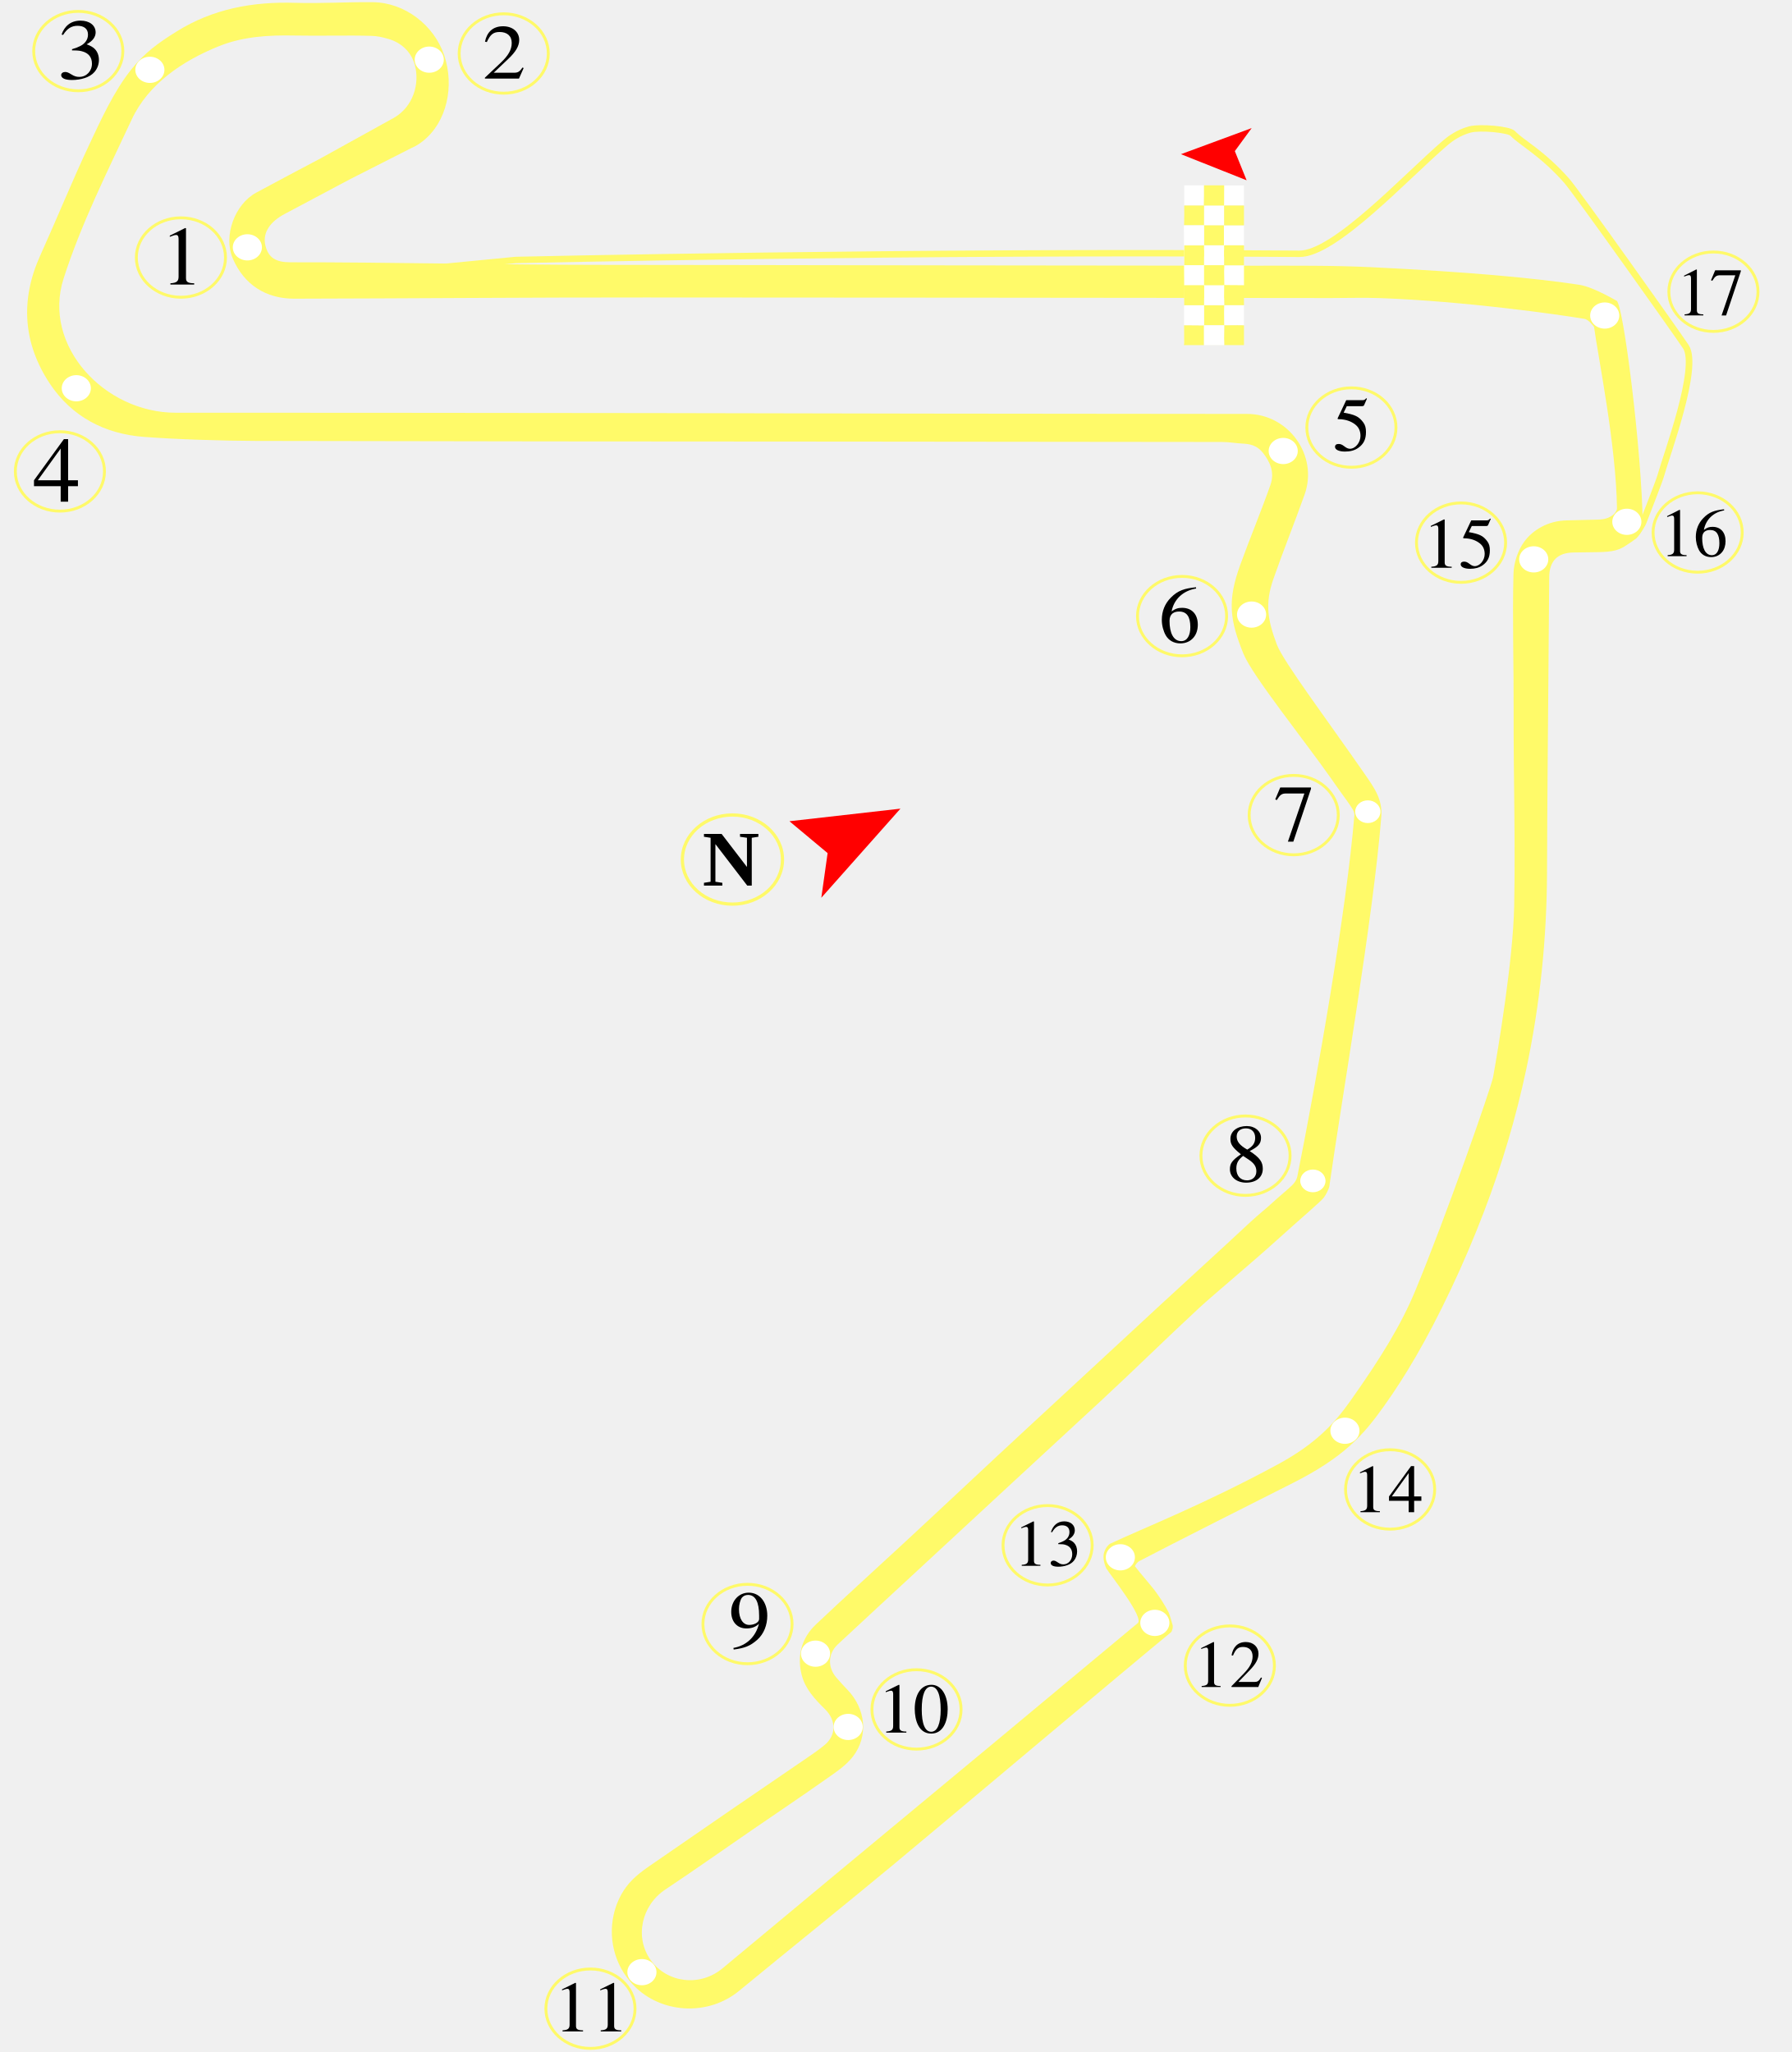
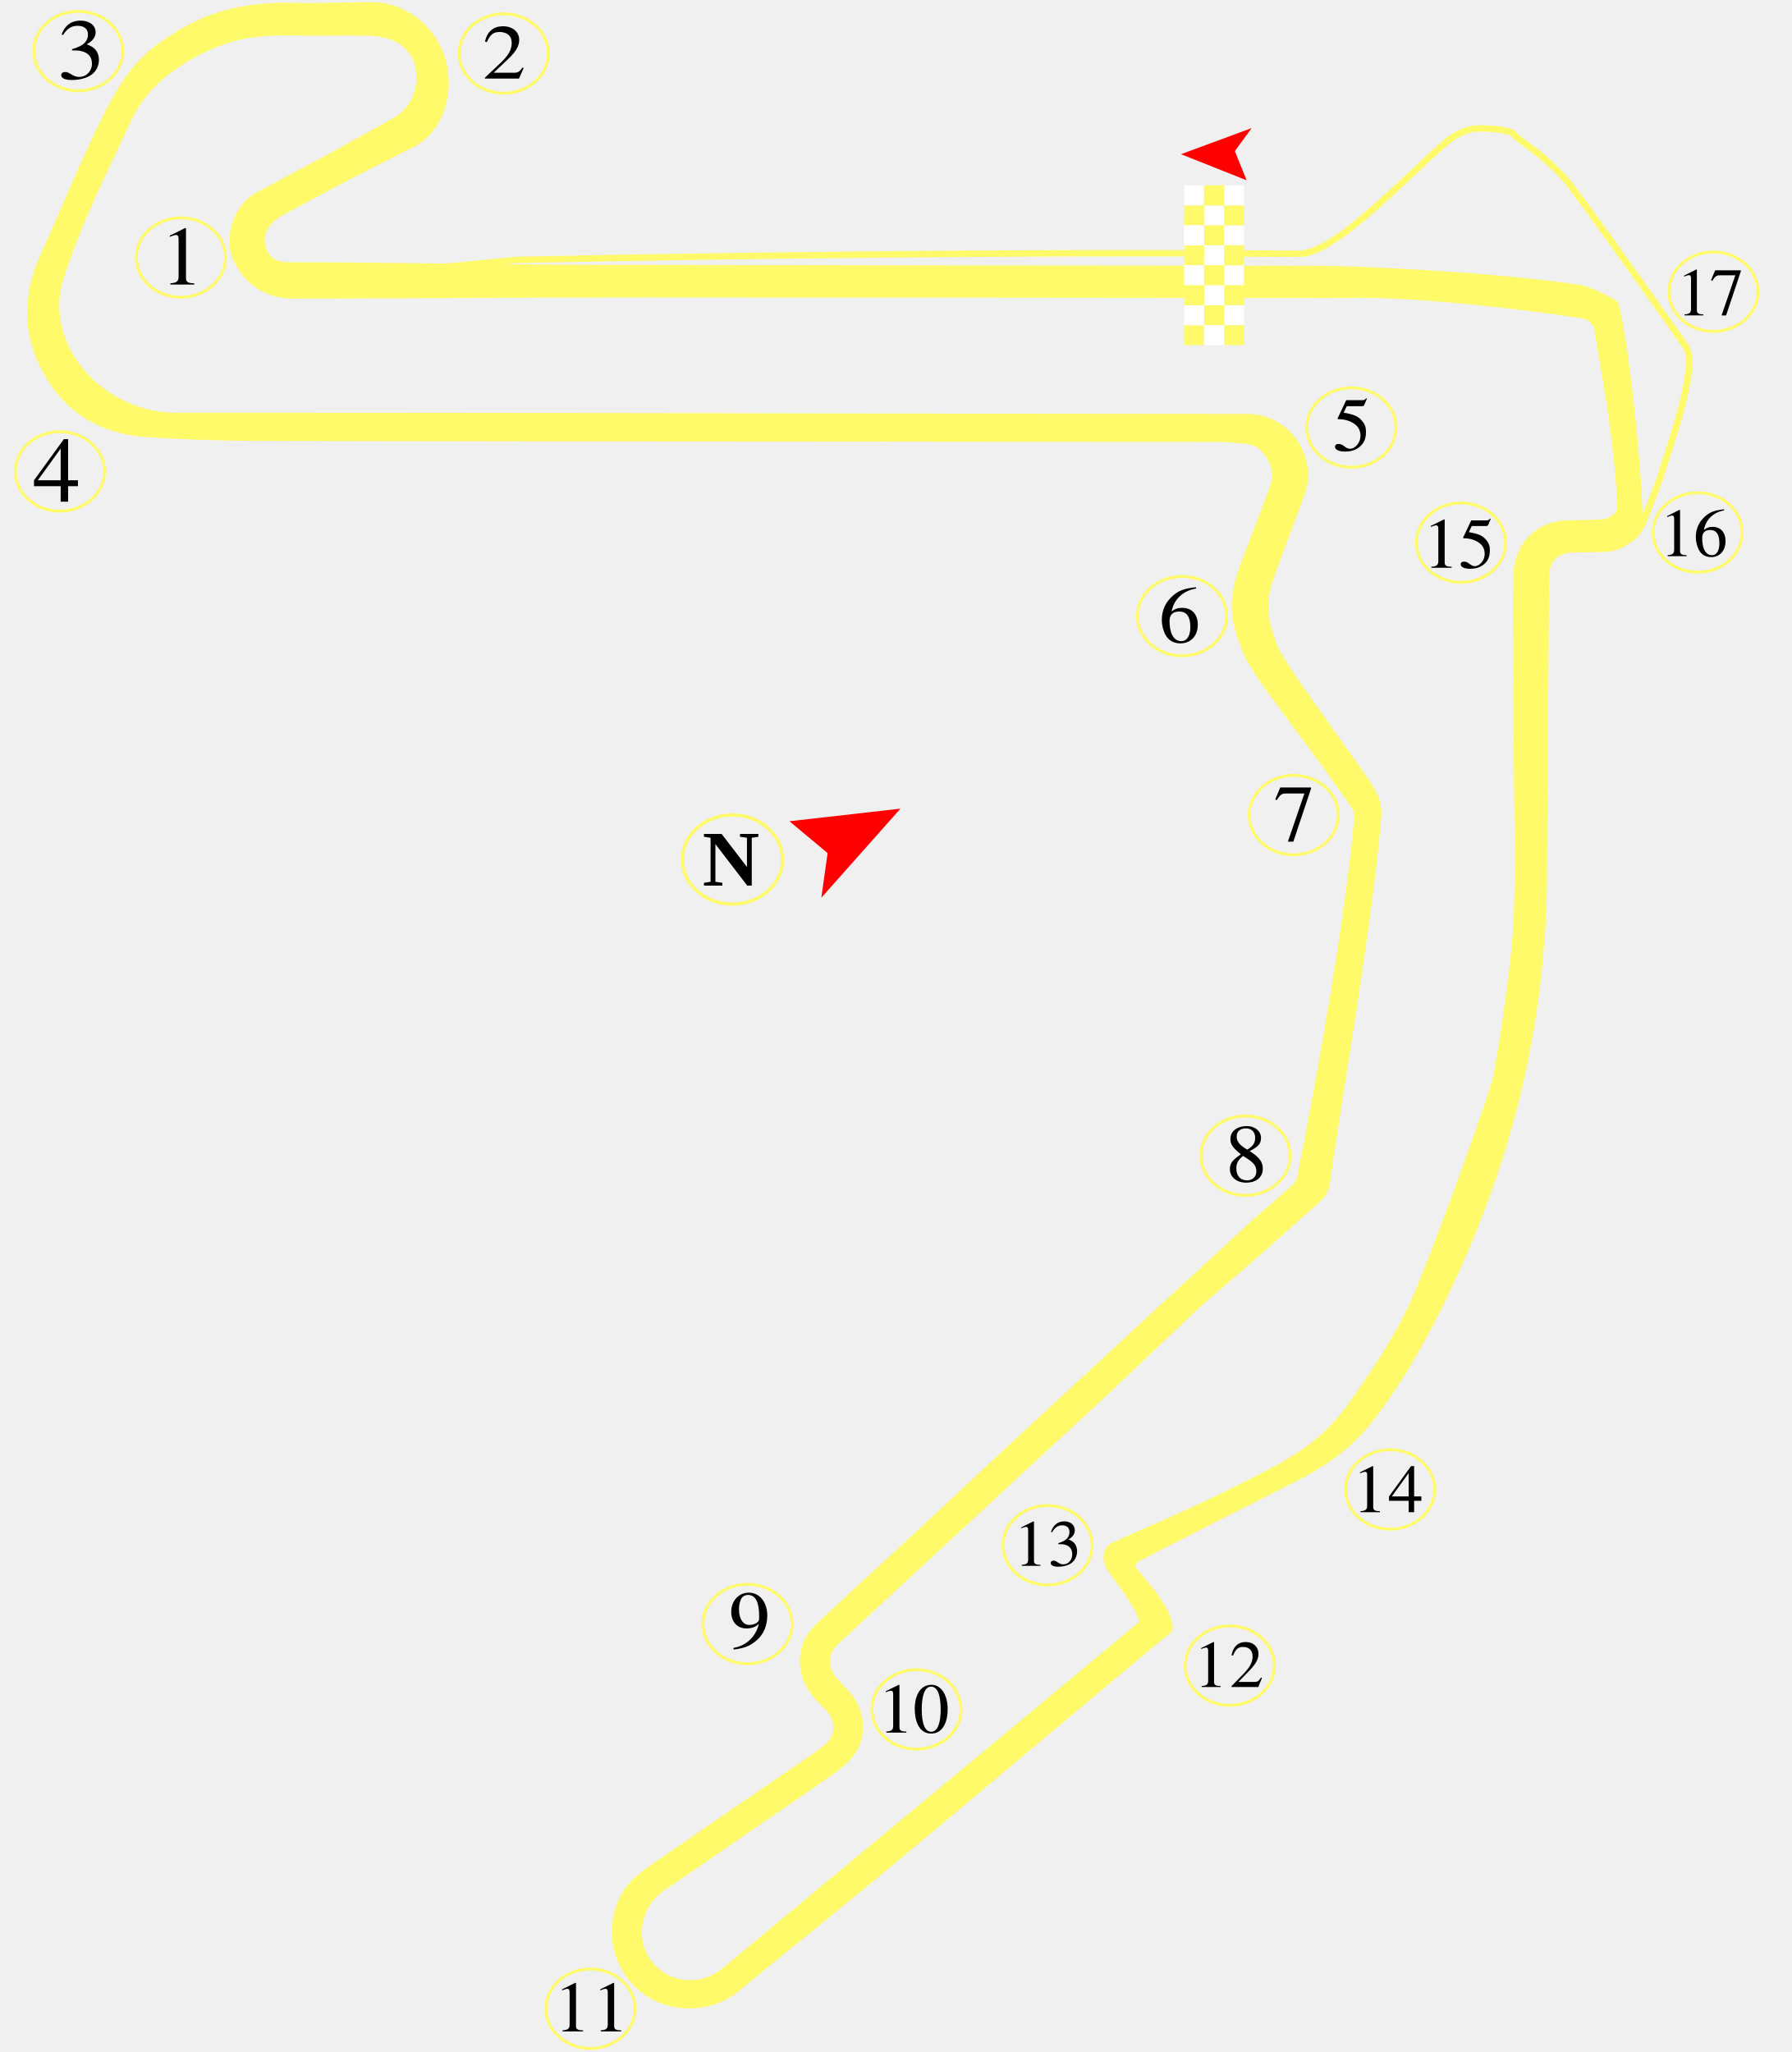
<svg xmlns="http://www.w3.org/2000/svg" width="230.373mm" height="263.863mm" viewBox="0 0 230.373 263.863" version="1.1" id="svg1" xml:space="preserve">
  <defs id="defs1" />
  <g id="layer1" transform="translate(58.30594,94.57387)">
    <g id="g3" transform="translate(-28.30908,3.877959)">
      <path style="font-size:15.184px;font-family:STIX;stroke-width:0.254" d="m -5.187,-62.426 v -0.164 c -0.818,0 -1.036,-0.196 -1.036,-0.666 v -6.513 l -0.098,-0.033 -1.953,0.993 v 0.153 l 0.295,-0.109 c 0.196,-0.076 0.382,-0.131 0.491,-0.131 0.229,0 0.327,0.164 0.327,0.535 v 4.899 c 0,0.6 -0.229,0.829 -1.036,0.873 v 0.164 z" id="path2" transform="matrix(1.015067,0,0,0.9851566,0.2338607,-0.3661521)" />
      <ellipse style="fill:none;stroke:#fffa69;stroke-width:0.371;stroke-dasharray:none" id="path18" cx="-6.735" cy="-65.336" rx="5.731" ry="5.105" />
    </g>
    <ellipse style="fill:none;stroke:#fffa69;stroke-width:0.371;stroke-dasharray:none" id="ellipse19" cx="-48.241" cy="-88.006" rx="5.731" ry="5.105" />
    <g id="g1" transform="translate(17.58633,-9.167345)">
      <path style="font-size:15.184px;font-family:STIX;stroke-width:0.231" d="m 98.145,-34.277 -0.089,-0.069 c -0.159,0.208 -0.248,0.258 -0.476,0.258 h -2.055 l -1.082,2.352 c 0,0 -0.01,0.03 -0.01,0.05 0,0.06 0.03,0.079 0.119,0.079 0.953,0 1.648,0.318 2.114,0.695 0.447,0.357 0.665,0.854 0.665,1.489 0,0.854 -0.645,1.677 -1.34,1.677 -0.199,0 -0.427,-0.089 -0.705,-0.318 -0.318,-0.258 -0.506,-0.308 -0.734,-0.308 -0.278,0 -0.447,0.129 -0.447,0.377 0,0.377 0.516,0.615 1.261,0.615 0.675,0 1.221,-0.149 1.687,-0.486 0.675,-0.496 0.973,-1.112 0.973,-2.065 0,-0.526 -0.089,-0.903 -0.347,-1.261 -0.566,-0.784 -1.062,-1.002 -2.481,-1.27 l 0.397,-0.844 h 1.926 c 0.159,0 0.238,-0.06 0.268,-0.129 z" id="path5" transform="matrix(1.015067,0,0,0.9851566,0.2338607,-0.3661521)" />
      <ellipse style="fill:none;stroke:#fffa69;stroke-width:0.371;stroke-dasharray:none" id="ellipse21" cx="97.864" cy="-30.428" rx="5.731" ry="5.105" />
    </g>
    <g id="g2" transform="translate(-17.94627,0.7002057)">
      <path style="font-size:15.184px;font-family:STIX;stroke-width:0.244" d="m 111.498,-19.688 c -1.449,0.158 -2.279,0.41 -3.182,1.355 -0.746,0.767 -1.145,1.764 -1.145,2.898 0,0.735 0.2,1.481 0.494,2.016 0.368,0.672 1.029,1.061 1.859,1.061 0.693,0 1.281,-0.284 1.67,-0.767 0.347,-0.42 0.536,-1.008 0.536,-1.68 0,-1.355 -0.756,-2.195 -1.985,-2.195 -0.462,0 -0.819,0.074 -1.334,0.473 0.284,-1.586 1.46,-2.72 3.108,-2.993 z m -0.714,5.208 c 0,1.071 -0.389,1.827 -1.145,1.827 -0.987,0 -1.491,-1.05 -1.491,-2.646 0,-0.966 0.62,-1.218 1.218,-1.218 0.977,0 1.418,0.693 1.418,2.037 z" id="path6" transform="matrix(1.015067,0,0,0.9851566,0.2338607,-0.3661521)" />
      <ellipse style="fill:none;stroke:#fffa69;stroke-width:0.371;stroke-dasharray:none" id="ellipse22" cx="111.623" cy="-16.05" rx="5.731" ry="5.105" />
    </g>
    <g id="g35" transform="translate(-1.852083,-26.45833)">
      <g id="g36">
        <g id="g41" transform="translate(-2.645833,3.241146)">
          <g id="g59" transform="translate(-1.870887,2.80633)">
            <g id="g8">
              <path style="font-size:15.184px;font-family:STIX;stroke-width:0.245" d="m 114.66,28.048 v -0.169 h -3.893 l -0.633,1.551 0.19,0.095 c 0.443,-0.717 0.622,-0.865 1.234,-0.865 h 2.268 l -2.089,6.288 h 0.686 z" id="path7" transform="matrix(1.015067,0,0,0.9851566,0.2338607,-0.3661521)" />
              <ellipse style="fill:none;stroke:#fffa69;stroke-width:0.371;stroke-dasharray:none" id="ellipse23" cx="114.401" cy="30.649" rx="5.731" ry="5.105" />
            </g>
          </g>
        </g>
      </g>
    </g>
    <g id="g37" transform="translate(86.91563,-71.70208)">
      <g id="g42" transform="translate(-4.490128,10.66405)">
        <g id="g60" transform="translate(-3.180507,1.870887)">
          <g id="g9" transform="translate(-17.19792)">
            <path style="font-size:15.184px;font-family:STIX;stroke-width:0.249" d="m 42.009,114.886 c 0,-0.844 -0.348,-1.413 -1.684,-2.278 1.076,-0.559 1.456,-0.917 1.456,-1.708 0,-0.823 -0.75,-1.508 -1.825,-1.508 -1.206,0 -2.108,0.633 -2.108,1.645 0,0.685 0.228,1.086 1.347,1.983 -1.163,0.791 -1.413,1.202 -1.413,1.93 0,0.991 0.858,1.719 2.086,1.719 1.304,0 2.141,-0.696 2.141,-1.782 z m -0.978,-3.986 c 0,0.654 -0.283,1.097 -1.021,1.519 -0.956,-0.548 -1.358,-1.033 -1.358,-1.687 0,-0.654 0.467,-1.044 1.195,-1.044 0.739,0 1.184,0.485 1.184,1.213 z m -0.913,2.752 c 0.739,0.485 1.065,0.907 1.065,1.561 0,0.685 -0.489,1.16 -1.195,1.16 -0.826,0 -1.38,-0.548 -1.38,-1.519 0,-0.685 0.228,-1.118 0.869,-1.624 z" id="path8" />
            <ellipse style="fill:none;stroke:#fffa69;stroke-width:0.371;stroke-dasharray:none" id="ellipse24" cx="39.788" cy="113.199" rx="5.731" ry="5.105" />
          </g>
        </g>
      </g>
    </g>
    <g id="g38" transform="translate(-20.50521,-9.525)">
      <path style="font-size:15.184px;font-family:STIX;stroke-width:0.247" d="m 55.461,129.35 c 1.383,-0.192 2.075,-0.447 2.98,-1.266 0.851,-0.777 1.277,-1.937 1.277,-3.16 0,-0.894 -0.255,-1.66 -0.681,-2.192 -0.415,-0.511 -0.99,-0.809 -1.671,-0.809 -1.266,0 -2.213,1.075 -2.213,2.511 0,1.298 0.766,2.16 1.915,2.16 0.628,0 1.139,-0.16 1.596,-0.607 -0.426,1.745 -1.617,2.862 -3.235,3.15 z m 3.224,-4.012 c 0,0.564 -0.777,0.798 -1.245,0.798 -0.798,0 -1.309,-0.798 -1.309,-2.064 0,-0.575 0.16,-1.202 0.372,-1.49 0.181,-0.234 0.458,-0.362 0.777,-0.362 0.926,0 1.405,0.915 1.405,2.703 z" id="path9" transform="matrix(1.015067,0,0,0.9851566,0.2338607,-0.3661521)" />
      <ellipse style="fill:none;stroke:#fffa69;stroke-width:0.371;stroke-dasharray:none" id="ellipse25" cx="58.309" cy="123.782" rx="5.731" ry="5.105" />
    </g>
    <g id="g39" transform="translate(41.80417,-38.36458)">
      <path style="font-size:15.184px;font-family:STIX;stroke-width:0.215" d="m 15.951,169.464 v -0.138 c -0.692,0 -0.877,-0.166 -0.877,-0.563 v -5.51 l -0.083,-0.028 -1.652,0.84 v 0.129 l 0.249,-0.092 c 0.166,-0.065 0.323,-0.111 0.415,-0.111 0.194,0 0.277,0.138 0.277,0.452 v 4.144 c 0,0.508 -0.194,0.701 -0.877,0.738 v 0.138 z m 5.233,-3.046 c 0,-1.892 -0.84,-3.193 -2.049,-3.193 -1.486,0 -2.123,1.504 -2.123,3.138 0,1.514 0.508,3.23 2.086,3.23 1.504,0 2.086,-1.587 2.086,-3.175 z m -0.886,0.046 c 0,1.827 -0.415,2.889 -1.2,2.889 -0.794,0 -1.2,-1.052 -1.2,-2.926 0,-1.874 0.415,-2.963 1.181,-2.963 0.812,0 1.218,1.08 1.218,3 z" id="path10" transform="matrix(1.015067,0,0,0.9851566,0.2338607,-0.3661521)" />
      <ellipse style="fill:none;stroke:#fffa69;stroke-width:0.371;stroke-dasharray:none" id="ellipse26" cx="17.729" cy="163.602" rx="5.731" ry="5.105" />
    </g>
    <g id="g40" transform="translate(-94.67221,84.91795)">
      <path style="font-size:15.184px;font-family:STIX;stroke-width:0.218" d="m 109.446,83.327 v -0.141 c -0.704,0 -0.892,-0.169 -0.892,-0.572 v -5.603 l -0.085,-0.028 -1.68,0.854 v 0.131 l 0.253,-0.094 c 0.169,-0.066 0.328,-0.113 0.422,-0.113 0.197,0 0.282,0.141 0.282,0.46 v 4.214 c 0,0.516 -0.197,0.713 -0.892,0.751 v 0.141 z m 4.833,0 v -0.141 c -0.704,0 -0.892,-0.169 -0.892,-0.572 v -5.603 l -0.085,-0.028 -1.68,0.854 v 0.131 l 0.253,-0.094 c 0.169,-0.066 0.328,-0.113 0.422,-0.113 0.197,0 0.282,0.141 0.282,0.46 v 4.214 c 0,0.516 -0.197,0.713 -0.892,0.751 v 0.141 z" id="path11" transform="matrix(1.015067,0,0,0.9851566,0.2338607,-0.3661521)" />
      <ellipse style="fill:none;stroke:#fffa69;stroke-width:0.371;stroke-dasharray:none" id="ellipse27" cx="112.284" cy="78.803" rx="5.731" ry="5.105" />
    </g>
    <g id="g43" transform="translate(-32.82002,149.3385)">
      <g id="g57" transform="translate(3.554685,-5.61266)">
        <g id="g5" transform="translate(-2.513542,1.322917)">
          <path style="font-size:15.184px;font-family:STIX;stroke-width:0.202" d="m 130.407,-22.694 v -0.128 c -0.661,0 -0.837,-0.154 -0.837,-0.522 v -5.108 l -0.079,-0.026 -1.578,0.779 v 0.12 l 0.238,-0.086 c 0.159,-0.06 0.309,-0.103 0.397,-0.103 0.185,0 0.264,0.128 0.264,0.419 v 3.842 c 0,0.471 -0.185,0.65 -0.837,0.684 v 0.128 z m 5.325,-1.172 -0.123,-0.051 c -0.291,0.479 -0.476,0.573 -0.846,0.573 h -2.063 l 1.455,-1.506 c 0.785,-0.804 1.128,-1.446 1.128,-2.122 0,-0.847 -0.635,-1.506 -1.631,-1.506 -1.084,0 -1.649,0.702 -1.834,1.703 l 0.185,0.043 c 0.353,-0.838 0.661,-1.112 1.296,-1.112 0.749,0 1.225,0.428 1.225,1.206 0,0.727 -0.317,1.377 -1.146,2.225 l -1.569,1.617 v 0.103 h 3.447 z" id="path12" />
          <ellipse style="fill:none;stroke:#fffa69;stroke-width:0.371;stroke-dasharray:none" id="ellipse28" cx="131.599" cy="-25.443" rx="5.731" ry="5.105" />
        </g>
      </g>
    </g>
    <g id="g44" transform="translate(-86.56367,134.7344)">
      <g id="g58" transform="translate(1.852083,-3.571875)">
        <path style="font-size:15.184px;font-family:STIX;stroke-width:0.199" d="m 160.176,-24.394 v -0.127 c -0.653,0 -0.827,-0.152 -0.827,-0.515 v -5.043 l -0.078,-0.025 -1.558,0.769 v 0.118 l 0.235,-0.084 c 0.157,-0.059 0.305,-0.101 0.392,-0.101 0.183,0 0.261,0.127 0.261,0.414 v 3.792 c 0,0.465 -0.183,0.642 -0.827,0.676 v 0.127 z m 1.497,-4.308 c 0.357,-0.625 0.757,-0.895 1.297,-0.895 0.574,0 0.94,0.287 0.94,0.862 0,0.515 -0.278,0.895 -0.705,1.132 -0.174,0.101 -0.4,0.194 -0.731,0.304 v 0.118 c 0.496,0 0.696,0.025 0.888,0.084 0.601,0.169 0.905,0.583 0.905,1.225 0,0.718 -0.487,1.292 -1.131,1.292 -0.244,0 -0.426,-0.042 -0.748,-0.262 -0.244,-0.169 -0.383,-0.22 -0.531,-0.22 -0.2,0 -0.357,0.127 -0.357,0.304 0,0.304 0.339,0.481 0.975,0.481 0.775,0 1.601,-0.245 2.019,-0.786 0.252,-0.321 0.4,-0.735 0.4,-1.183 0,-0.439 -0.139,-0.828 -0.383,-1.09 -0.183,-0.186 -0.339,-0.287 -0.722,-0.448 0.583,-0.338 0.809,-0.76 0.809,-1.166 0,-0.693 -0.548,-1.157 -1.358,-1.157 -0.905,0 -1.453,0.566 -1.706,1.368 z" id="path13" />
        <ellipse style="fill:none;stroke:#fffa69;stroke-width:0.371;stroke-dasharray:none" id="ellipse29" cx="161.1" cy="-27.03" rx="5.731" ry="5.105" />
      </g>
    </g>
    <g id="g45" transform="translate(-52.99149,155.2019)">
      <g id="g56" transform="translate(9.541522,-8.980256)">
        <g id="g6" transform="translate(-1.852083,-0.396875)">
          <path style="font-size:15.184px;font-family:STIX;stroke-width:0.207" d="m 161.742,-46.27 v -0.133 c -0.667,0 -0.845,-0.16 -0.845,-0.543 v -5.31 l -0.08,-0.027 -1.592,0.809 v 0.125 l 0.24,-0.089 c 0.16,-0.062 0.311,-0.107 0.4,-0.107 0.187,0 0.267,0.133 0.267,0.436 v 3.993 c 0,0.489 -0.187,0.676 -0.845,0.712 v 0.133 z m 5.256,-1.485 v -0.569 h -0.916 v -3.958 h -0.391 l -2.793,3.958 v 0.569 h 2.49 v 1.485 h 0.694 v -1.485 z m -1.61,-0.569 h -2.135 l 2.135,-3.051 z" id="path14" transform="matrix(1.015067,0,0,0.9851566,0.2338607,-0.3661521)" />
          <ellipse style="fill:none;stroke:#fffa69;stroke-width:0.371;stroke-dasharray:none" id="ellipse30" cx="165.73" cy="-48.873" rx="5.731" ry="5.105" />
        </g>
      </g>
    </g>
    <g id="g46" transform="translate(-18.64923,51.28377)">
      <path style="font-size:15.184px;font-family:STIX;stroke-width:0.217" d="m 146.993,-72.845 v -0.138 c -0.712,0 -0.901,-0.166 -0.901,-0.562 v -5.498 l -0.085,-0.028 -1.699,0.838 v 0.129 l 0.256,-0.092 c 0.171,-0.064 0.332,-0.111 0.427,-0.111 0.199,0 0.285,0.138 0.285,0.451 v 4.135 c 0,0.507 -0.199,0.7 -0.901,0.737 v 0.138 z m 5.02,-6.272 -0.085,-0.064 c -0.152,0.193 -0.237,0.239 -0.456,0.239 h -1.964 l -1.034,2.183 c 0,0 -0.009,0.028 -0.009,0.046 0,0.055 0.028,0.074 0.114,0.074 0.911,0 1.575,0.295 2.021,0.645 0.427,0.332 0.636,0.792 0.636,1.381 0,0.792 -0.617,1.556 -1.281,1.556 -0.19,0 -0.408,-0.083 -0.674,-0.295 -0.304,-0.239 -0.484,-0.286 -0.702,-0.286 -0.266,0 -0.427,0.12 -0.427,0.35 0,0.35 0.493,0.571 1.205,0.571 0.645,0 1.167,-0.138 1.613,-0.451 0.645,-0.46 0.93,-1.031 0.93,-1.916 0,-0.488 -0.085,-0.838 -0.332,-1.17 -0.541,-0.728 -1.015,-0.93 -2.372,-1.179 l 0.38,-0.783 h 1.841 c 0.152,0 0.228,-0.055 0.256,-0.12 z" id="path15" />
      <ellipse style="fill:none;stroke:#fffa69;stroke-width:0.371;stroke-dasharray:none" id="ellipse31" cx="148.196" cy="-76.081" rx="5.731" ry="5.105" />
    </g>
    <g id="g4" transform="translate(11.97368,13.47039)">
      <g id="g47" transform="translate(28.04583,31.48542)">
        <g id="g48" transform="translate(-0.958141,-0.02269766)">
          <g id="g61" transform="translate(-0.396875,-1.984375)">
            <path style="font-size:15.169px;font-family:STIX;stroke-width:0.205" d="m 119.879,-66.007 v -0.132 c -0.661,0 -0.837,-0.159 -0.837,-0.537 v -5.259 l -0.079,-0.026 -1.577,0.802 v 0.123 l 0.238,-0.088 c 0.159,-0.062 0.308,-0.106 0.396,-0.106 0.185,0 0.264,0.132 0.264,0.432 v 3.955 c 0,0.484 -0.185,0.669 -0.837,0.705 v 0.132 z m 4.818,-6.025 c -1.216,0.132 -1.912,0.344 -2.669,1.136 -0.625,0.643 -0.96,1.48 -0.96,2.431 0,0.617 0.167,1.242 0.414,1.691 0.308,0.564 0.863,0.89 1.559,0.89 0.581,0 1.075,-0.238 1.401,-0.643 0.291,-0.352 0.449,-0.846 0.449,-1.409 0,-1.136 -0.634,-1.841 -1.665,-1.841 -0.388,0 -0.687,0.062 -1.119,0.396 0.238,-1.33 1.224,-2.282 2.607,-2.511 z m -0.599,4.369 c 0,0.899 -0.326,1.533 -0.96,1.533 -0.828,0 -1.251,-0.881 -1.251,-2.22 0,-0.81 0.52,-1.022 1.022,-1.022 0.819,0 1.189,0.581 1.189,1.709 z" id="text54" />
            <ellipse style="fill:none;stroke:#fffa69;stroke-width:0.371;stroke-dasharray:none" id="ellipse32" cx="121.304" cy="-69.051" rx="5.731" ry="5.105" />
          </g>
        </g>
        <g id="g55" transform="translate(0.6731135,-32.96957)">
          <g id="g7">
            <g id="g10" transform="matrix(1.04685,0,0,1.04685,-5.628209,3.426396)">
              <path style="font-size:15.184px;font-family:STIX;stroke-width:0.195" d="m 159.675,-39.196 v -0.132 h -3.147 l -0.512,1.217 0.154,0.074 c 0.358,-0.563 0.503,-0.679 0.998,-0.679 h 1.834 l -1.689,4.934 h 0.554 z" id="path56" transform="translate(-35.06052,-32.53535)" />
              <path style="font-size:15.169px;font-family:STIX;stroke-width:0.194" d="m 120.011,-66.325 v -0.125 c -0.626,0 -0.793,-0.15 -0.793,-0.509 v -4.981 l -0.075,-0.025 -1.493,0.759 v 0.117 l 0.225,-0.083 c 0.15,-0.058 0.292,-0.1 0.375,-0.1 0.175,0 0.25,0.125 0.25,0.409 v 3.746 c 0,0.459 -0.175,0.634 -0.793,0.667 v 0.125 z" id="path55" />
            </g>
            <ellipse style="fill:none;stroke:#fffa69;stroke-width:0.371;stroke-dasharray:none" id="ellipse55" cx="121.304" cy="-69.051" rx="5.731" ry="5.105" />
          </g>
        </g>
      </g>
    </g>
    <g id="g34" transform="matrix(1.914917,0,0,1.914917,-92.89046,-26.63857)">
      <path style="font-size:4.237px;fill:#ff0000;stroke:none;stroke-width:1.027;stroke-dasharray:none" d="m 77.123,19.48 -5.233,6.073 0.416,-3.043 -2.525,-2.172 z" id="path22" transform="matrix(1.015067,0,0,0.9851566,0.2338607,-0.3661521)" />
      <g id="g33" transform="matrix(0.5863315,0,0,0.5863315,1.79094,31.65331)">
        <path style="font-weight:bold;font-size:9.033px;font-family:'Nimbus Roman No9 L';-inkscape-font-specification:'Nimbus Roman No9 L Bold';stroke-width:2.266" d="m 113.285,-18.544 -0.794,-0.115 v -0.322 h 2.104 v 0.322 l -0.759,0.115 v 5.478 h -0.516 l -3.648,-4.755 v 4.314 l 0.794,0.119 v 0.322 h -2.104 v -0.322 l 0.759,-0.119 v -5.037 l -0.759,-0.115 v -0.322 h 2.025 l 2.898,3.78 z" id="text33" />
        <ellipse style="fill:none;stroke:#fffa69;stroke-width:0.371;stroke-dasharray:none" id="ellipse33" cx="111.623" cy="-16.05" rx="5.731" ry="5.105" />
      </g>
    </g>
    <g id="layer1-5" transform="translate(-193.3339,-234.0117)" />
    <g id="text20" style="font-size:4.237px;stroke-width:0.353" transform="matrix(1.015067,0,0,0.9851566,0.2338608,-0.3661525)">
      <path style="font-size:15.184px;font-family:STIX;stroke-width:0.273" d="m -49.675,-91.07 c 0.502,-0.831 1.066,-1.19 1.826,-1.19 0.809,0 1.323,0.382 1.323,1.145 0,0.685 -0.392,1.19 -0.993,1.505 -0.245,0.135 -0.564,0.258 -1.029,0.404 v 0.157 c 0.699,0 0.98,0.034 1.25,0.112 0.846,0.225 1.274,0.775 1.274,1.628 0,0.954 -0.686,1.718 -1.593,1.718 -0.343,0 -0.6,-0.056 -1.054,-0.348 -0.343,-0.225 -0.539,-0.292 -0.748,-0.292 -0.282,0 -0.502,0.168 -0.502,0.404 0,0.404 0.478,0.64 1.373,0.64 1.091,0 2.255,-0.326 2.843,-1.044 0.355,-0.427 0.564,-0.977 0.564,-1.572 0,-0.584 -0.196,-1.1 -0.539,-1.448 -0.257,-0.247 -0.478,-0.382 -1.017,-0.595 0.821,-0.449 1.14,-1.011 1.14,-1.55 0,-0.921 -0.772,-1.538 -1.912,-1.538 -1.274,0 -2.047,0.752 -2.402,1.819 z" id="path16" />
      <g id="g11" transform="translate(-0.65164,1.342849)">
        <ellipse style="fill:none;stroke:#fffa69;stroke-width:0.371;stroke-dasharray:none" id="ellipse18" cx="7.121" cy="-89.019" rx="5.731" ry="5.105" transform="matrix(0.9851566,0,0,1.015067,-0.2303888,0.3716689)" />
        <path style="font-size:15.184px;font-family:STIX;stroke-width:0.246" d="m 9.31,-88.093 -0.154,-0.061 c -0.364,0.566 -0.596,0.677 -1.059,0.677 H 5.516 l 1.82,-1.779 c 0.982,-0.95 1.412,-1.708 1.412,-2.507 0,-1.001 -0.794,-1.779 -2.041,-1.779 -1.357,0 -2.063,0.829 -2.294,2.011 l 0.232,0.051 c 0.441,-0.991 0.827,-1.314 1.622,-1.314 0.938,0 1.533,0.505 1.533,1.425 0,0.859 -0.397,1.627 -1.434,2.628 l -1.964,1.91 v 0.121 h 4.313 z" id="path3" />
      </g>
      <g id="g12" transform="translate(1.30328,4.297117)">
        <ellipse style="fill:none;stroke:#fffa69;stroke-width:0.371;stroke-dasharray:none" id="ellipse20" cx="-51.927" cy="-38.188" rx="5.731" ry="5.105" transform="matrix(0.9851566,0,0,1.015067,-0.2303888,0.3716689)" />
        <path style="font-size:15.184px;font-family:STIX;stroke-width:0.281" d="m -49.103,-36.462 v -0.773 h -1.244 v -5.373 h -0.531 l -3.791,5.373 v 0.773 h 3.381 v 2.016 h 0.942 v -2.016 z m -2.185,-0.773 h -2.898 l 2.898,-4.142 z" id="path4" />
      </g>
      <path style="fill:#ff0000;stroke:none;stroke-width:1.245;stroke-dasharray:none" d="m 91.915,-75.502 8.958,-3.407 -2.133,3.006 1.493,3.808 z" id="path21" />
      <path style="font-size:4.237px;fill:none;stroke:#fffa69;stroke-width:0.837;stroke-dasharray:none" d="m 149.77,-26.281 c 0,0 0.511,-0.649 0.787,-1.426 0.372,-1.047 1.983,-5.188 2.184,-6.003 0.64,-2.429 4.848,-13.984 3.125,-16.664 -1.22,-1.897 -13.863,-20.237 -15.108,-21.682 -3.172,-3.68 -5.716,-4.948 -6.813,-6.156 -0.473,-0.521 -4.134,-0.867 -5.43,-0.514 -1.45,0.394 -2.546,1.242 -3.097,1.729 -5.046,4.464 -14.032,14.534 -18.501,14.498 -48.575,-0.391 -99.25,0.804 -99.25,0.804 l -30.817,3.084 132.038,0.19 9.054,0.291 27.563,3.109 z" id="path20" />
    </g>
    <path id="path1" d="m -7.644,-79.433 c 2.471,-1.427 3.334,-4.38 2.671,-6.801 -0.468,-1.71 -1.793,-2.882 -3.409,-3.34 -0.836,-0.237 -1.375,-0.362 -2.157,-0.387 -2.941,-0.094 -6.631,0.023 -9.945,-0.044 -3.31,-0.066 -6.585,0.124 -9.683,1.374 -4.68,1.889 -9.068,4.85 -11.197,9.41 -3.029,6.489 -6.492,13.367 -8.771,20.479 -2.755,8.599 5.226,17.239 14.425,17.242 8.596,0.003 17.192,7.59e-4 25.788,0.007 11.883,0.009 23.765,0.019 35.648,0.037 11.56,0.017 23.121,0.049 34.681,0.065 13.878,0.019 27.755,0.027 41.632,0.042 5.345,0.006 9.181,5.362 7.39,10.38 -1.293,3.623 -2.734,7.194 -4.003,10.825 -1.125,3.219 -0.74,5.297 0.449,8.479 0.797,2.133 6.832,10.185 11.194,16.487 1.298,1.876 2.405,3.34 2.223,5.63 -1.037,12.999 -5.019,35.832 -6.694,47.602 -0.12,0.38 -0.399,0.995 -0.728,1.408 -0.418,0.525 -2.885,2.609 -5.971,5.397 -3.659,3.305 -8.135,7.003 -10.001,8.73 -4.382,4.053 -8.236,7.877 -12.615,11.933 -3.629,3.361 -7.267,6.713 -10.897,10.072 -4.402,4.073 -8.802,8.149 -13.202,12.224 -3.262,3.021 -6.533,6.033 -9.782,9.068 -1.264,1.181 -1.313,2.944 -0.168,4.265 0.46,0.531 0.934,1.053 1.422,1.559 2.337,2.422 2.739,5.961 0.695,8.6 -0.921,1.19 -2.289,2.068 -3.547,2.956 -3.182,2.247 -6.418,4.415 -9.629,6.621 -3.645,2.504 -7.255,5.059 -10.936,7.509 -3.087,2.055 -3.983,6.175 -1.863,9.102 2.125,2.934 6.327,3.426 9.197,1.048 4.661,-3.862 9.303,-7.746 13.959,-11.614 7.131,-5.925 14.266,-11.846 21.401,-17.766 1.315,-1.092 17.439,-14.514 18.046,-15.027 0.852,-0.719 -3.489,-6.139 -4.024,-7.006 -0.12,-0.194 -0.448,-1.078 -0.369,-1.745 0.093,-0.782 0.623,-1.353 0.875,-1.472 4.049,-1.915 11.948,-4.997 21.511,-10.177 4.833,-2.618 7.235,-5.198 9.308,-8.121 4.088,-5.766 6.599,-9.929 8.371,-14.192 3.954,-9.513 9.786,-26.21 10.023,-27.527 0.586,-3.258 2.564,-14.937 2.704,-21.962 0.167,-8.418 -0.095,-16.621 -0.069,-25.042 0.018,-5.78 -0.169,-11.951 -0.021,-17.678 0.036,-1.399 0.555,-3.005 1.382,-4.134 1.134,-1.549 3.103,-2.694 5.443,-2.741 1.29,-0.026 2.756,-0.066 4.046,-0.1 1.072,-0.029 1.495,-0.31 1.905,-0.581 0.208,-0.138 0.537,-0.579 0.533,-0.87 -0.107,-8.145 -2.446,-19.56 -2.948,-23.327 0,0 -0.655,-0.936 -1.233,-1.034 -3.329,-0.566 -15.377,-2.268 -26.193,-2.669 -2.14,-0.079 -4.284,-0.007 -6.426,-0.009 -15.316,-0.017 -30.632,-0.035 -45.948,-0.048 -14.053,-0.011 -28.105,-0.013 -42.158,-0.025 -14.377,-0.013 -30.813,0.127 -45.19,0.153 -3.59,0.006 -6.436,-1.777 -7.888,-5.192 -1.228,-2.886 0.262,-6.937 3.009,-8.433 2.763,-1.504 5.552,-2.96 8.33,-4.437 m 3.718,2.715 c -2.854,1.518 -5.525,2.945 -8.382,4.459 -1.729,0.916 -2.887,2.302 -2.473,4.04 0.375,1.571 1.335,2.171 3.189,2.169 12.528,-0.016 27.115,0.328 39.643,0.332 13.585,0.004 27.17,0.042 40.755,0.06 14.553,0.019 29.106,0.036 43.659,0.047 4.987,0.004 10.015,-0.047 15,0.194 12.612,0.61 21.192,1.42 26.712,2.265 1.857,0.284 4.992,2.198 4.77,2.043 0.873,0.404 3.245,19.361 3.364,28.67 0.02,1.588 -1.21,2.15 -1.924,2.655 -0.977,0.69 -1.739,0.985 -3.89,1.007 -1.027,0.011 -2.054,0.03 -3.082,0.044 -2.053,0.03 -3.107,1.084 -3.129,3.165 -0.036,3.491 -0.059,6.983 -0.085,10.475 -0.069,9.154 -0.167,18.307 -0.196,27.461 -0.027,8.544 -0.897,16.992 -2.669,25.348 -1.322,6.23 -3.152,12.351 -5.413,18.258 -1.291,3.373 -2.671,6.634 -4.233,9.936 -3.261,6.895 -6.004,11.412 -8.646,15.123 -2.608,3.664 -5.091,6.546 -11.745,9.9 -4.586,2.312 -15.18,7.653 -19.722,10.029 -0.227,0.119 -0.474,0.462 -0.564,0.66 0,0 0.984,1.237 2.061,2.503 0.897,1.055 1.793,2.463 2.29,3.452 0.1,0.199 0.346,1.064 0.491,1.565 0.102,0.352 -0.072,0.867 -0.194,0.967 -4.955,4.05 -28.443,23.859 -35.598,29.802 -6.48,5.382 -13.442,10.966 -19.946,16.319 -3.836,3.158 -9.603,2.967 -13.179,-0.348 -2.642,-2.45 -3.681,-6.056 -2.948,-9.4 0.277,-1.263 0.793,-2.491 1.598,-3.592 1.014,-1.385 2.427,-2.316 3.806,-3.263 3.284,-2.253 6.416,-4.429 9.699,-6.684 3.21,-2.206 6.604,-4.505 9.814,-6.711 0.771,-0.53 1.474,-1.012 2.195,-1.606 1.543,-1.271 1.522,-3.184 0.081,-4.61 -1.306,-1.292 -2.543,-2.586 -3.009,-4.415 -0.627,-2.459 -0.008,-4.752 1.817,-6.48 3.675,-3.481 7.468,-6.912 11.184,-10.349 5.498,-5.086 10.661,-9.97 16.161,-15.054 5.887,-5.441 11.155,-10.334 17.042,-15.774 3.424,-3.164 8.174,-7.478 11.479,-10.575 0.935,-0.876 2.112,-1.805 2.901,-2.544 0.704,-0.66 1.745,-1.489 2.471,-2.192 0.133,-0.129 0.242,-0.259 0.332,-0.386 0.202,-0.287 0.301,-0.554 0.338,-0.739 2.515,-12.577 6.326,-34.187 7.335,-46.44 0.03,-0.369 -0.149,-0.682 -0.363,-1.011 -0.169,-0.259 -0.348,-0.534 -0.55,-0.809 -0.667,-0.908 -1.369,-1.907 -2.058,-2.891 -3.379,-4.825 -10.127,-13.223 -11.277,-16.04 -1.805,-4.421 -2.079,-6.905 -0.419,-11.473 1.273,-3.506 2.634,-6.75 3.877,-10.266 0.6,-1.697 -0.142,-3.063 -0.935,-4.088 -0.549,-0.711 -1.276,-1.162 -2.521,-1.218 -1.113,-0.05 -1.733,-0.215 -2.848,-0.216 -15.785,-0.017 -31.57,-0.037 -47.355,-0.05 -13.086,-0.012 -26.172,-0.012 -39.257,-0.026 -12.527,-0.013 -25.055,-0.031 -37.582,-0.06 -4.107,-0.009 -10.289,-0.204 -14.373,-0.519 -4.996,-0.385 -9.226,-2.587 -12.043,-6.81 -3.477,-5.212 -3.843,-10.801 -1.26,-16.51 2.117,-4.679 4.128,-9.634 6.313,-14.279 1.469,-3.122 3.184,-6.91 5.413,-9.668 1.766,-2.185 3.415,-3.367 5.801,-4.858 4.678,-2.923 9.8,-3.857 15.241,-3.689 3.337,0.104 6.683,-0.121 10.023,-0.081 4.066,0.049 7.844,2.934 9.158,6.846 1.315,3.916 0.373,8.573 -2.792,11.049 -0.366,0.286 -0.804,0.59 -1.384,0.832" style="fill:#fffa69;fill-opacity:1;fill-rule:nonzero;stroke:none;stroke-width:0.353" />
    <g id="g20">
      <g id="g13">
        <path id="path33" d="m 93.909,-50.199 c 0.866,0 1.731,0 2.597,0" style="fill:#ffffff;fill-opacity:1;fill-rule:nonzero;stroke:none;stroke-width:0.353" />
        <path id="path34" d="m 101.637,-65.599 v 2.588 c -0.026,-0.006 -0.053,-0.016 -0.079,-0.016 -0.792,-0.002 -1.584,-0.004 -2.376,-0.003 -0.031,0 -0.063,0.015 -0.093,0.023 v 2.546 l 0.005,-0.005 c -0.865,0.002 -1.73,0.005 -2.595,0.007 v -2.598 c 0.073,0.009 0.147,0.024 0.22,0.024 0.643,0.002 1.286,0.001 1.929,7.06e-4 H 99.056 v -2.561 h -2.558 c 0.003,-0.851 -0.003,-1.683 -5.35e-4,-2.534 l 0.009,-0.026 c 0.074,-0.006 0.141,-0.003 0.215,-0.003 0.689,-0.001 1.378,-7.05e-4 2.067,-7.05e-4 h 0.27 c 0.005,-0.084 0.012,-0.144 0.012,-0.203 7.05e-4,-0.498 -0.003,-0.996 3.53e-4,-1.494 0.002,-0.292 0.012,-0.585 0.018,-0.877 h 2.547 v 2.587 h -2.549 v 2.547 z" style="fill:#ffffff;fill-opacity:1;fill-rule:nonzero;stroke:none;stroke-width:0.353" />
        <path id="path35" d="m 93.954,-69.575 c -0.003,-0.389 0.006,-0.774 -3.1e-5,-1.163 h 2.547 c -0.001,0.864 -0.002,1.728 -0.003,2.592 l 0.006,-0.006 -2.55,0.005" style="fill:#ffffff;fill-opacity:1;fill-rule:nonzero;stroke:none;stroke-width:0.35" />
        <path id="path36" d="m 101.637,-55.331 v 2.588 c -0.278,-0.004 -0.557,-0.012 -0.835,-0.011 -0.57,0.002 -1.141,0.009 -1.712,0.014 -0.006,-0.552 -0.015,-1.103 -0.016,-1.656 -7.06e-4,-0.313 0.011,-0.626 0.017,-0.939 0.849,0.001 1.697,0.003 2.546,0.004" style="fill:#ffffff;fill-opacity:1;fill-rule:nonzero;stroke:none;stroke-width:0.353" />
        <path id="path37" d="m 101.637,-60.465 v 2.588 c -0.776,-0.005 -1.552,-0.009 -2.327,-0.016 -0.073,-3.53e-4 -0.147,-0.015 -0.22,-0.023 -0.006,-0.592 -0.014,-1.185 -0.016,-1.777 -7.06e-4,-0.258 0.013,-0.516 0.02,-0.774 l -0.005,0.005 z" style="fill:#ffffff;fill-opacity:1;fill-rule:nonzero;stroke:none;stroke-width:0.353" />
        <path id="path38" d="m 99.09,-50.2 2.546,0.003" style="fill:#ffffff;fill-opacity:1;fill-rule:nonzero;stroke:none;stroke-width:0.353" />
        <path id="path39" d="m 101.637,-60.465 -2.548,0.003 v -2.546 c 0.03,-0.008 0.061,-0.023 0.093,-0.023 0.792,0 1.584,0.001 2.376,0.003 0.026,3.52e-4 0.053,0.011 0.079,0.016 z" style="fill:#fffa69;fill-opacity:1;fill-rule:nonzero;stroke:none;stroke-width:0.353" />
        <path id="path40" d="m 99.09,-57.916 c 0.073,0.008 0.147,0.022 0.22,0.023 0.776,0.007 1.551,0.011 2.327,0.016 v 2.546 c -0.849,-0.001 -1.697,-0.002 -2.546,-0.003 l 0.004,0.006 c -0.006,-0.367 -0.018,-0.735 -0.018,-1.102 7.06e-4,-0.498 0.011,-0.996 0.017,-1.493 0,0 -0.005,0.007 -0.005,0.007" style="fill:#fffa69;fill-opacity:1;fill-rule:nonzero;stroke:none;stroke-width:0.353" />
        <path id="path41" d="m 101.637,-50.197 -2.546,-0.003 0.004,0.006 c -0.006,-0.299 -0.019,-0.598 -0.018,-0.897 0.001,-0.551 0.011,-1.103 0.017,-1.654 l -0.004,0.005 c 0.57,-0.005 1.141,-0.012 1.712,-0.014 0.278,-0.001 0.557,0.007 0.835,0.011 z" style="fill:#fffa69;fill-opacity:1;fill-rule:nonzero;stroke:none;stroke-width:0.353" />
        <path id="path42" d="m 101.637,-65.599 h -2.549 v -2.547 h 2.549 z" style="fill:#fffa69;fill-opacity:1;fill-rule:nonzero;stroke:none;stroke-width:0.353" />
        <path id="path43" d="m 96.506,-50.199 -0.006,0.005 c 0.865,0 1.73,0 2.595,0 l -0.004,-0.006" style="fill:#fffa69;fill-opacity:1;fill-rule:nonzero;stroke:none;stroke-width:0.353" />
        <path id="path44" d="m 96.506,-50.199 c -0.866,0 -1.731,0 -2.597,0 0,0 0.008,0.005 0.008,0.005 0.007,-0.081 0.019,-0.162 0.019,-0.243 0.001,-0.69 0.001,-1.379 7.06e-4,-2.069 v -0.249 c 0.3,0 0.565,-0.001 0.83,3.53e-4 0.58,0.004 1.159,0.009 1.739,0.014 l -0.006,-0.006 c -3.53e-4,0.851 -3.53e-4,1.701 -3.53e-4,2.552 z" style="fill:#fffa69;fill-opacity:1;fill-rule:nonzero;stroke:none;stroke-width:0.353" />
        <path id="path45" d="m 93.917,-50.194 -0.008,-0.005" style="fill:#fffa69;fill-opacity:1;fill-rule:nonzero;stroke:none;stroke-width:0.353" />
        <path id="path46" d="m 99.094,-60.468 c -0.007,0.258 -0.021,0.516 -0.02,0.774 0.002,0.593 0.01,1.185 0.016,1.777 0,0 0.004,-0.007 0.004,-0.007 -0.06,0.009 -0.12,0.026 -0.18,0.026 -0.752,0.002 -1.505,0.002 -2.258,3.52e-4 -0.046,0 -0.092,-0.011 -0.151,-0.019 v -2.553 l -0.007,0.007 c 0.865,-0.002 1.73,-0.005 2.595,-0.007" style="fill:#fffa69;fill-opacity:1;fill-rule:nonzero;stroke:none;stroke-width:0.353" />
        <path id="path47" d="m 96.499,-65.595 h 2.557 v 2.561 c -0.139,0 -0.274,0 -0.409,0 -0.643,0 -1.286,0.001 -1.929,-7.06e-4 -0.073,0 -0.147,-0.016 -0.22,-0.024 l 0.007,0.008 c 0,-0.851 0,-1.701 0,-2.551 z" style="fill:#fffa69;fill-opacity:1;fill-rule:nonzero;stroke:none;stroke-width:0.353" />
        <path id="path48" d="m 93.935,-65.596 c 0.008,-0.401 0.019,-0.803 0.022,-1.205 0.004,-0.443 0.001,-0.886 0.001,-1.347 h 2.546 c -0.002,0.851 -0.005,1.702 -0.007,2.553 l 0.007,-0.007 c -0.858,3.53e-4 -1.717,3.53e-4 -2.575,7.05e-4 z" style="fill:#fffa69;fill-opacity:1;fill-rule:nonzero;stroke:none;stroke-width:0.351" />
        <path id="path49" d="m 96.498,-63.059 c 0,0.866 3.53e-4,1.732 3.53e-4,2.598 l 0.007,-0.007 h -2.553 l -0.004,-2.559 c 0.719,0 1.427,-9.68e-4 2.13,-0.003 0.142,-3.52e-4 0.285,-0.013 0.427,-0.02 z" style="fill:#fffa69;fill-opacity:1;fill-rule:nonzero;stroke:none;stroke-width:0.353" />
        <path id="path50" d="m 99.091,-55.334 c -0.006,0.313 -0.018,0.626 -0.017,0.939 0.001,0.552 0.01,1.103 0.016,1.656 0,0 0.004,-0.005 0.004,-0.005 -0.865,0 -1.729,-3.53e-4 -2.594,-3.53e-4 l 0.006,0.006 c -0.002,-0.865 -0.004,-1.729 -0.006,-2.594 0.865,0.002 1.73,0.004 2.595,0.006 z" style="fill:#fffa69;fill-opacity:1;fill-rule:nonzero;stroke:none;stroke-width:0.353" />
        <path id="path51" d="m 93.911,-65.601 c 0.865,0 1.73,-3.53e-4 2.594,-3.53e-4 0,0.85 0,1.701 0,2.551 -0.142,0.007 -0.285,0.02 -0.427,0.02 -0.703,0.002 -1.407,0.001 -2.126,0.001 v 2.562 h 2.553 v 2.553 c 0.059,0.008 0.105,0.019 0.151,0.019 0.753,0.001 1.505,0.001 2.258,-3.53e-4 0.06,0 0.12,-0.017 0.18,-0.026 -0.006,0.498 -0.016,0.996 -0.017,1.493 -3.53e-4,0.367 0.012,0.734 0.018,1.102 -0.865,-0.002 -1.73,-0.004 -2.595,-0.006 l 0.006,0.006 v -2.551 h -2.568 c 0,0.409 -0.002,0.804 7.05e-4,1.2 0.003,0.45 0.011,0.9 0.017,1.351 l 0.006,-0.005" style="fill:#ffffff;fill-opacity:1;fill-rule:nonzero;stroke:none;stroke-width:0.353" />
        <path id="path52" d="m 96.5,-52.745 c 0.865,0 1.729,3.53e-4 2.594,3.53e-4 -0.006,0.551 -0.015,1.103 -0.017,1.654 -7.06e-4,0.299 0.012,0.598 0.018,0.897 -0.865,0 -1.73,0 -2.595,0 0,-0.851 3.53e-4,-1.701 3.53e-4,-2.552" style="fill:#ffffff;fill-opacity:1;fill-rule:nonzero;stroke:none;stroke-width:0.353" />
        <path id="path53" d="m 93.933,-52.757 v -0.23 c 0,-0.702 -0.001,-1.405 0.001,-2.107 3.52e-4,-0.08 0.017,-0.16 0.026,-0.24 l -0.006,0.005 h 2.551 l -0.006,-0.006 c 0.002,0.865 0.004,1.73 0.006,2.594 -0.58,-0.005 -1.159,-0.011 -1.739,-0.014 -0.265,-0.002 -0.53,-3.52e-4 -0.83,-3.52e-4 v 0.249 c 0,0.69 7.05e-4,1.379 -7.06e-4,2.069 -3.52e-4,0.081 -0.012,0.162 -0.019,0.243" style="fill:#ffffff;fill-opacity:1;fill-rule:nonzero;stroke:none;stroke-width:0.353" />
        <path id="path54" d="m 96.505,-55.328 c -0.85,0 -1.7,0 -2.551,0 -0.006,-0.45 -0.013,-0.901 -0.017,-1.351 -0.003,-0.395 -7.05e-4,-0.791 -7.05e-4,-1.2 h 2.568 z" style="fill:#fffa69;fill-opacity:1;fill-rule:nonzero;stroke:none;stroke-width:0.353" />
        <path id="path17" d="m 96.476,-68.14 c 0.008,-0.409 0.019,-0.818 0.023,-1.227 0.004,-0.451 0.001,-0.902 0.001,-1.372 h 2.587 c -0.002,0.866 -0.005,1.733 -0.007,2.599 l 0.007,-0.007 c -0.872,3.59e-4 -1.744,3.59e-4 -2.616,7.18e-4 z" style="fill:#fffa69;fill-opacity:1;fill-rule:nonzero;stroke:none;stroke-width:0.357" />
      </g>
    </g>
-     <ellipse style="fill:#ffffff;stroke-width:0.199" id="path19" cx="-26.501" cy="-62.769" rx="1.871" ry="1.684" />
-     <ellipse style="fill:#ffffff;stroke-width:0.199" id="ellipse34" cx="-3.115" cy="-86.903" rx="1.871" ry="1.684" />
-     <ellipse style="fill:#ffffff;stroke-width:0.199" id="ellipse35" cx="-39.036" cy="-85.594" rx="1.871" ry="1.684" />
-     <ellipse style="fill:#ffffff;stroke-width:0.199" id="ellipse36" cx="-48.495" cy="-44.649" rx="1.871" ry="1.684" />
-     <ellipse style="fill:#ffffff;stroke-width:0.199" id="ellipse37" cx="106.683" cy="-36.58" rx="1.871" ry="1.684" />
-     <ellipse style="fill:#ffffff;stroke-width:0.199" id="ellipse38" cx="102.615" cy="-15.545" rx="1.871" ry="1.684" />
-     <ellipse style="fill:#ffffff;stroke-width:0.173" id="ellipse39" cx="117.56" cy="9.802" rx="1.623" ry="1.461" />
-     <ellipse style="fill:#ffffff;stroke-width:0.173" id="ellipse40" cx="110.497" cy="57.276" rx="1.623" ry="1.461" />
-     <ellipse style="fill:#ffffff;stroke-width:0.199" id="ellipse41" cx="46.551" cy="118.069" rx="1.871" ry="1.684" />
-     <ellipse style="fill:#ffffff;stroke-width:0.199" id="ellipse42" cx="50.749" cy="127.49" rx="1.871" ry="1.684" />
-     <ellipse style="fill:#ffffff;stroke-width:0.199" id="ellipse43" cx="24.228" cy="159.023" rx="1.871" ry="1.684" />
-     <ellipse style="fill:#ffffff;stroke-width:0.199" id="ellipse44" cx="90.176" cy="114.11" rx="1.871" ry="1.684" />
-     <ellipse style="fill:#ffffff;stroke-width:0.199" id="ellipse45" cx="85.744" cy="105.676" rx="1.871" ry="1.684" />
-     <ellipse style="fill:#ffffff;stroke-width:0.199" id="ellipse46" cx="114.616" cy="89.404" rx="1.871" ry="1.684" />
-     <ellipse style="fill:#ffffff;stroke-width:0.199" id="ellipse47" cx="138.892" cy="-22.647" rx="1.871" ry="1.684" />
-     <ellipse style="fill:#ffffff;stroke-width:0.199" id="ellipse48" cx="150.864" cy="-27.476" rx="1.871" ry="1.684" />
-     <ellipse style="fill:#ffffff;stroke-width:0.199" id="ellipse49" cx="148.02" cy="-54" rx="1.871" ry="1.684" />
  </g>
</svg>
